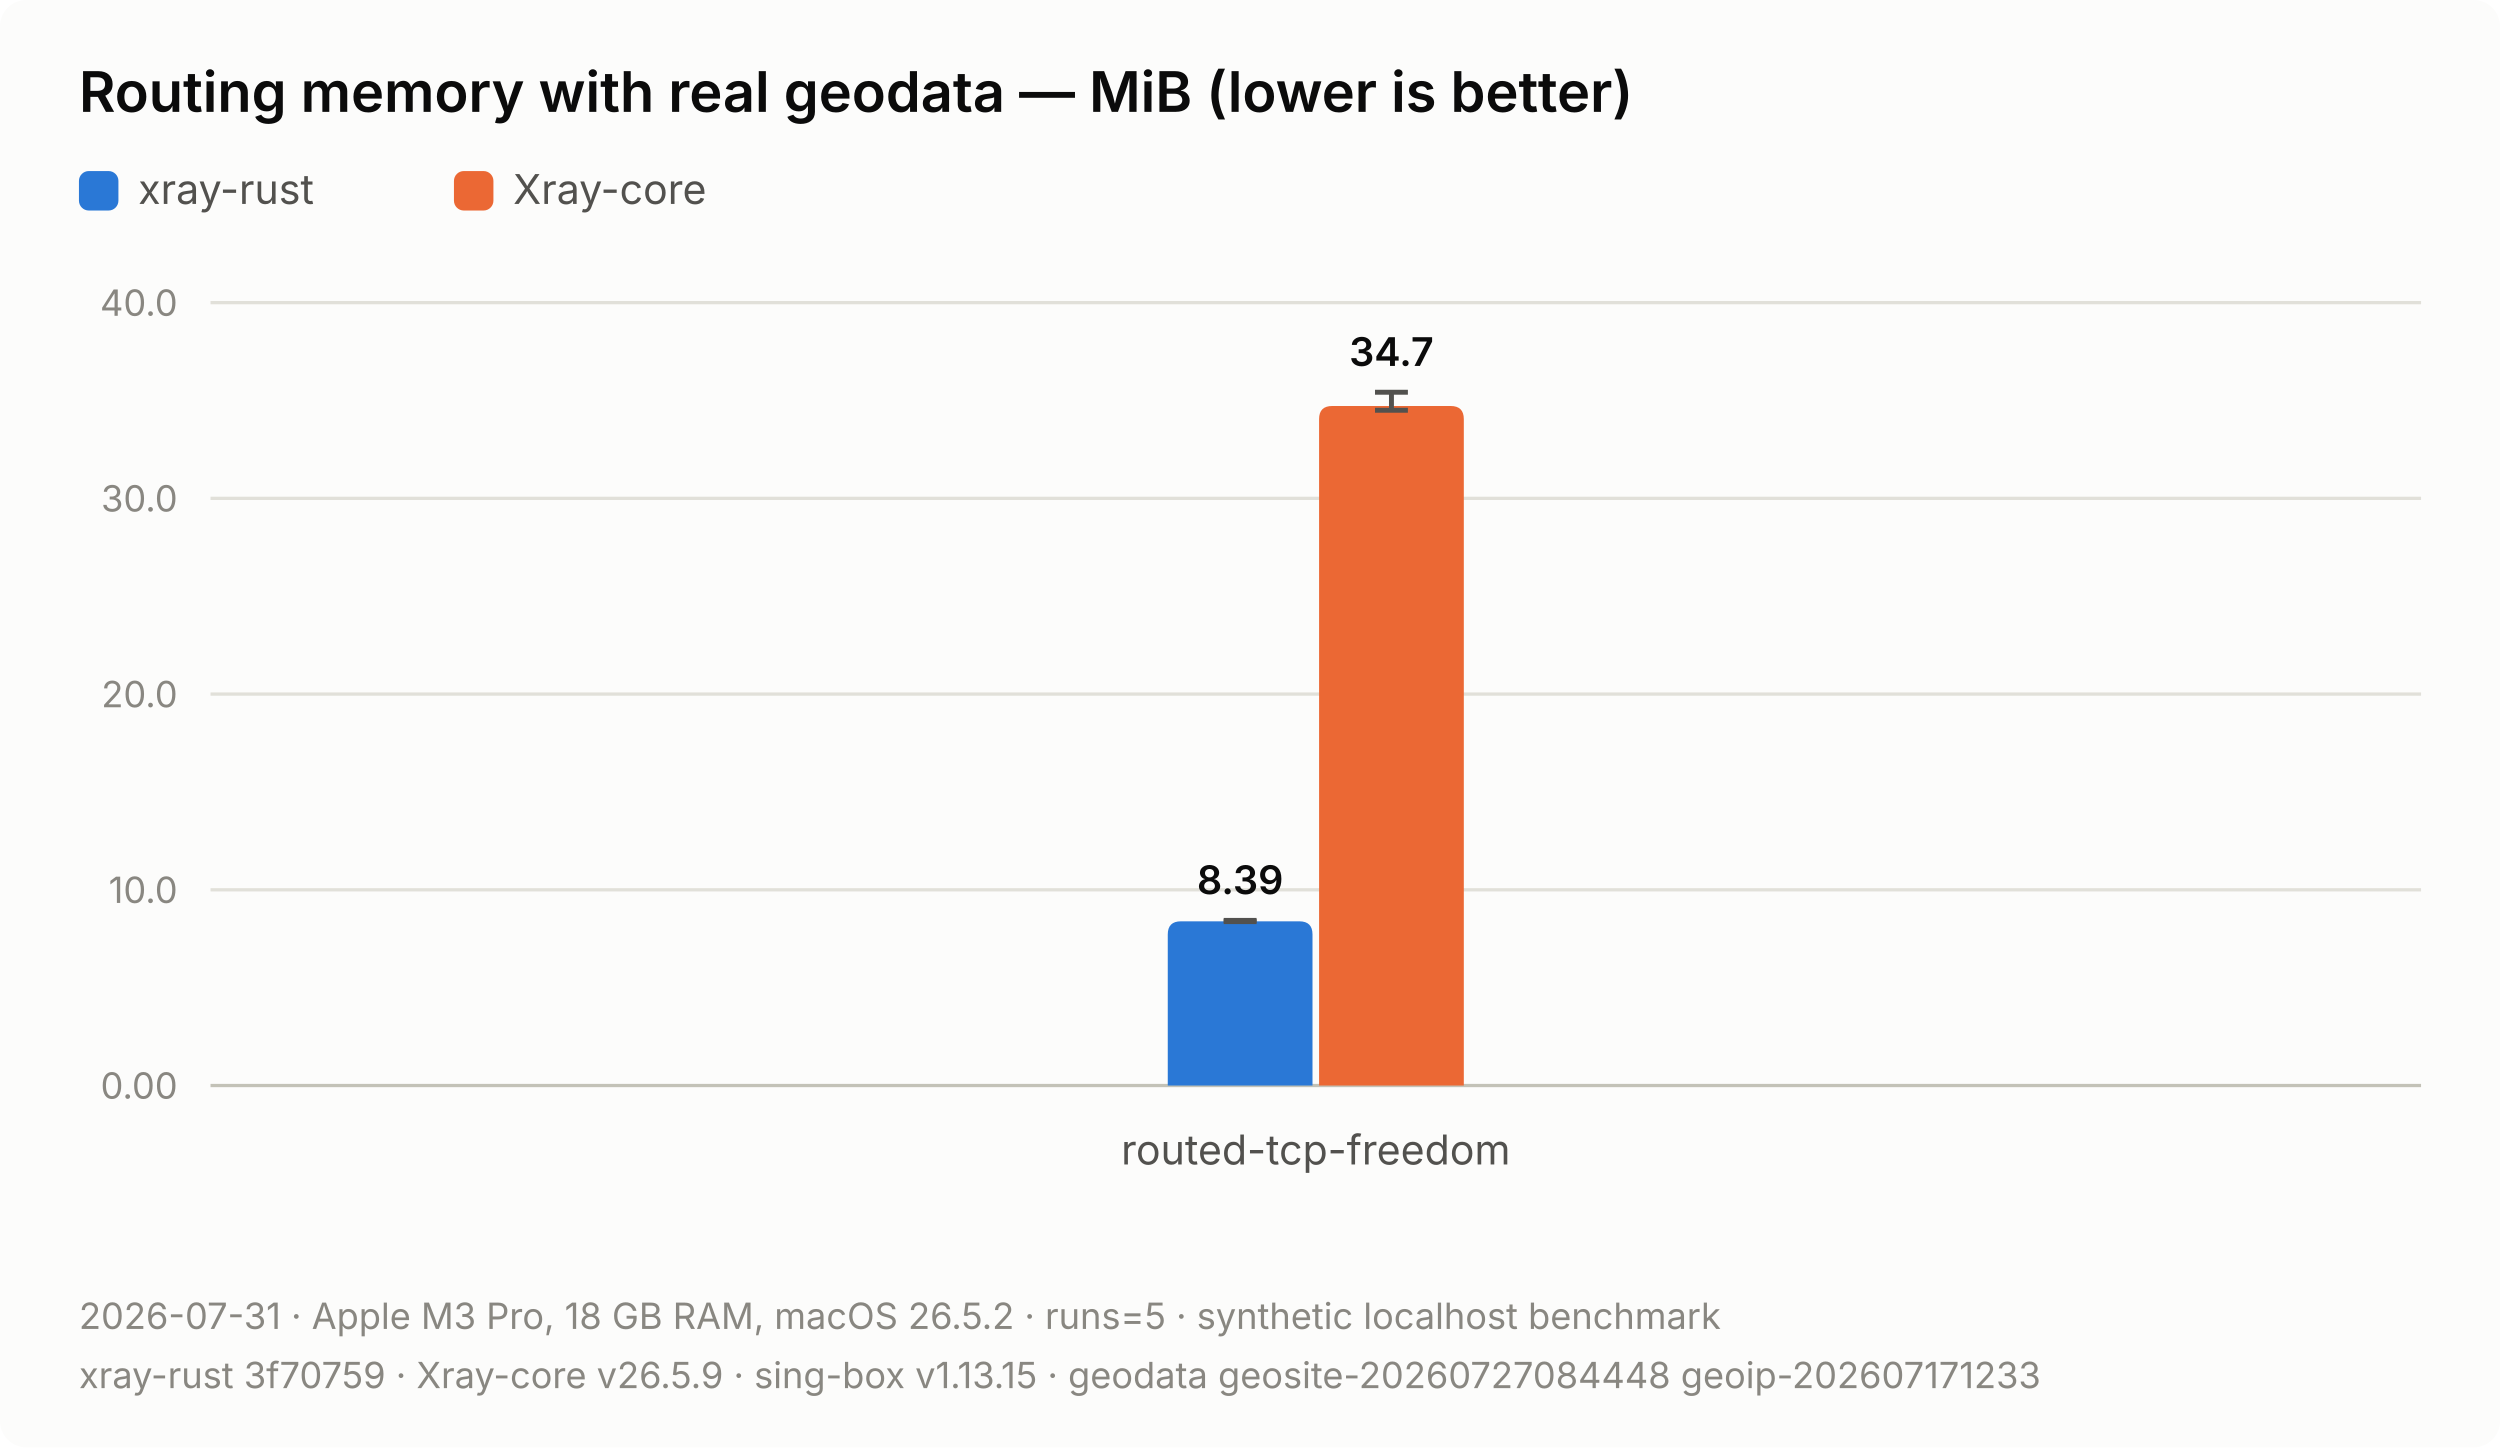
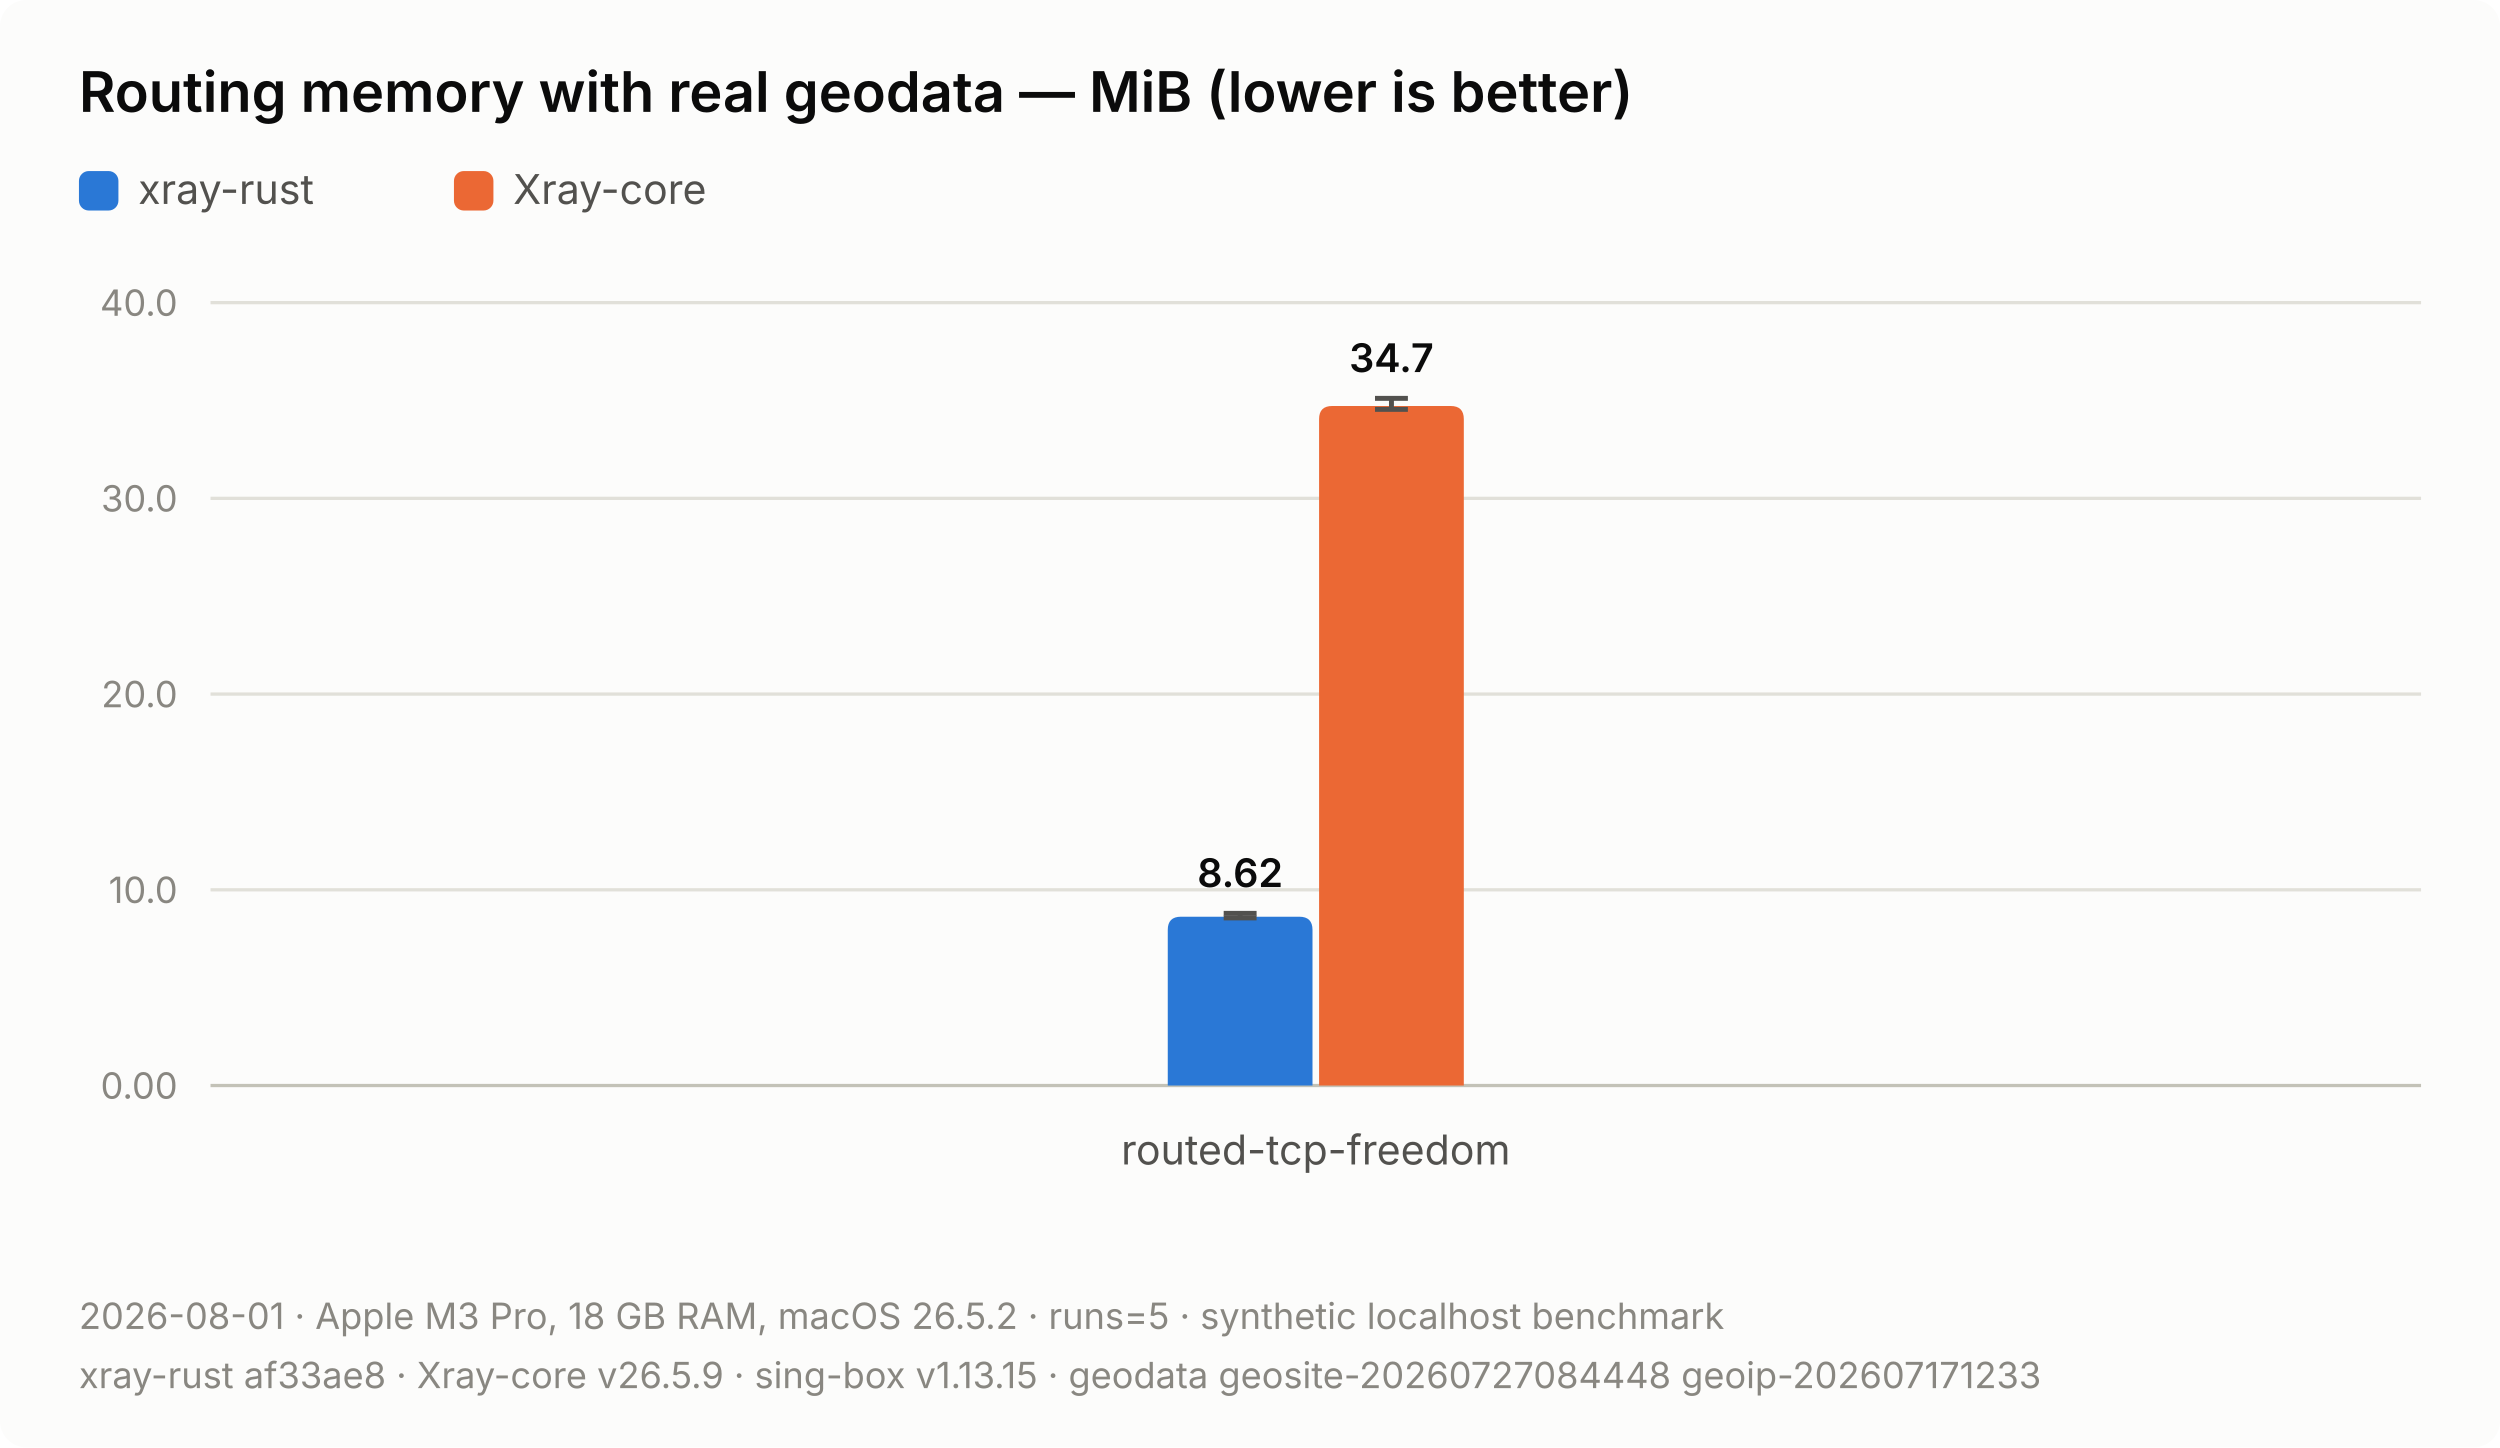
<svg xmlns="http://www.w3.org/2000/svg" width="760" height="440" viewBox="0 0 760 440" role="img" aria-label="Routing memory with real geodata — MiB (lower is better)">
  <rect width="760" height="440" fill="#fcfcfb" rx="8" />
  <text x="24" y="34" font-family="system-ui, -apple-system, 'Segoe UI', sans-serif" font-size="17" font-weight="600" fill="#0b0b0b">Routing memory with real geodata — MiB (lower is better)</text>
  <rect x="24.00" y="52" width="12" height="12" rx="3" fill="#2a78d6" />
  <text x="42.00" y="62" font-family="system-ui, -apple-system, 'Segoe UI', sans-serif" font-size="12.5" fill="#52514e">xray-rust</text>
  <rect x="138.00" y="52" width="12" height="12" rx="3" fill="#eb6834" />
  <text x="156.00" y="62" font-family="system-ui, -apple-system, 'Segoe UI', sans-serif" font-size="12.5" fill="#52514e">Xray-core</text>
  <text x="54" y="334.00" font-family="system-ui, -apple-system, 'Segoe UI', sans-serif" font-size="11" fill="#898781" text-anchor="end">0.00</text>
  <line x1="64" y1="270.50" x2="736" y2="270.50" stroke="#e1e0d9" stroke-width="1" />
  <text x="54" y="274.50" font-family="system-ui, -apple-system, 'Segoe UI', sans-serif" font-size="11" fill="#898781" text-anchor="end">10.0</text>
  <line x1="64" y1="211.00" x2="736" y2="211.00" stroke="#e1e0d9" stroke-width="1" />
  <text x="54" y="215.00" font-family="system-ui, -apple-system, 'Segoe UI', sans-serif" font-size="11" fill="#898781" text-anchor="end">20.0</text>
  <line x1="64" y1="151.50" x2="736" y2="151.50" stroke="#e1e0d9" stroke-width="1" />
  <text x="54" y="155.50" font-family="system-ui, -apple-system, 'Segoe UI', sans-serif" font-size="11" fill="#898781" text-anchor="end">30.0</text>
  <line x1="64" y1="92.00" x2="736" y2="92.00" stroke="#e1e0d9" stroke-width="1" />
  <text x="54" y="96.00" font-family="system-ui, -apple-system, 'Segoe UI', sans-serif" font-size="11" fill="#898781" text-anchor="end">40.0</text>
  <line x1="64" y1="330" x2="736" y2="330" stroke="#c3c2b7" stroke-width="1" />
-   <path d="M 355.00 330.00 L 355.00 284.08 Q 355.00 280.08 359.00 280.08 L 395.00 280.08 Q 399.00 280.08 399.00 284.08 L 399.00 330.00 Z" fill="#2a78d6" />
-   <line x1="377.00" y1="280.17" x2="377.00" y2="279.80" stroke="#52514e" stroke-width="1.5" />
-   <line x1="372.00" y1="280.17" x2="382.00" y2="280.17" stroke="#52514e" stroke-width="1.5" />
-   <line x1="372.00" y1="279.80" x2="382.00" y2="279.80" stroke="#52514e" stroke-width="1.5" />
-   <text x="377.00" y="271.80" font-family="system-ui, -apple-system, 'Segoe UI', sans-serif" font-size="12" font-weight="600" fill="#0b0b0b" text-anchor="middle">8.39</text>
+   <path d="M 355.00 330.00 L 355.00 282.68 Q 355.00 278.68 359.00 278.68 L 395.00 278.68 Q 399.00 278.68 399.00 282.68 L 399.00 330.00 Z" fill="#2a78d6" />
+   <line x1="377.00" y1="279.05" x2="377.00" y2="277.66" stroke="#52514e" stroke-width="1.5" />
+   <line x1="372.00" y1="279.05" x2="382.00" y2="279.05" stroke="#52514e" stroke-width="1.5" />
+   <line x1="372.00" y1="277.66" x2="382.00" y2="277.66" stroke="#52514e" stroke-width="1.5" />
+   <text x="377.00" y="269.66" font-family="system-ui, -apple-system, 'Segoe UI', sans-serif" font-size="12" font-weight="600" fill="#0b0b0b" text-anchor="middle">8.62</text>
  <path d="M 401.00 330.00 L 401.00 127.42 Q 401.00 123.42 405.00 123.42 L 441.00 123.42 Q 445.00 123.42 445.00 127.42 L 445.00 330.00 Z" fill="#eb6834" />
-   <line x1="423.00" y1="124.72" x2="423.00" y2="119.24" stroke="#52514e" stroke-width="1.5" />
-   <line x1="418.00" y1="124.72" x2="428.00" y2="124.72" stroke="#52514e" stroke-width="1.5" />
-   <line x1="418.00" y1="119.24" x2="428.00" y2="119.24" stroke="#52514e" stroke-width="1.5" />
-   <text x="423.00" y="111.24" font-family="system-ui, -apple-system, 'Segoe UI', sans-serif" font-size="12" font-weight="600" fill="#0b0b0b" text-anchor="middle">34.7</text>
+   <line x1="423.00" y1="124.45" x2="423.00" y2="121.10" stroke="#52514e" stroke-width="1.5" />
+   <line x1="418.00" y1="124.45" x2="428.00" y2="124.45" stroke="#52514e" stroke-width="1.5" />
+   <line x1="418.00" y1="121.10" x2="428.00" y2="121.10" stroke="#52514e" stroke-width="1.5" />
+   <text x="423.00" y="113.10" font-family="system-ui, -apple-system, 'Segoe UI', sans-serif" font-size="12" font-weight="600" fill="#0b0b0b" text-anchor="middle">34.7</text>
  <text x="400.00" y="354" font-family="system-ui, -apple-system, 'Segoe UI', sans-serif" font-size="12.5" fill="#52514e" text-anchor="middle">routed-tcp-freedom</text>
-   <text x="24" y="404" font-family="system-ui, -apple-system, 'Segoe UI', sans-serif" font-size="11" fill="#898781">2026-07-31 · Apple M3 Pro, 18 GB RAM, macOS 26.5.2 · runs=5 · synthetic localhost benchmark</text>
-   <text x="24" y="422" font-family="system-ui, -apple-system, 'Segoe UI', sans-serif" font-size="11" fill="#898781">xray-rust 3f70759 · Xray-core v26.5.9 · sing-box v1.13.15 · geodata geosite-20260727084448 geoip-202607171233</text>
+   <text x="24" y="404" font-family="system-ui, -apple-system, 'Segoe UI', sans-serif" font-size="11" fill="#898781">2026-08-01 · Apple M3 Pro, 18 GB RAM, macOS 26.5.2 · runs=5 · synthetic localhost benchmark</text>
+   <text x="24" y="422" font-family="system-ui, -apple-system, 'Segoe UI', sans-serif" font-size="11" fill="#898781">xray-rust af33ae8 · Xray-core v26.5.9 · sing-box v1.13.15 · geodata geosite-20260727084448 geoip-202607171233</text>
</svg>
